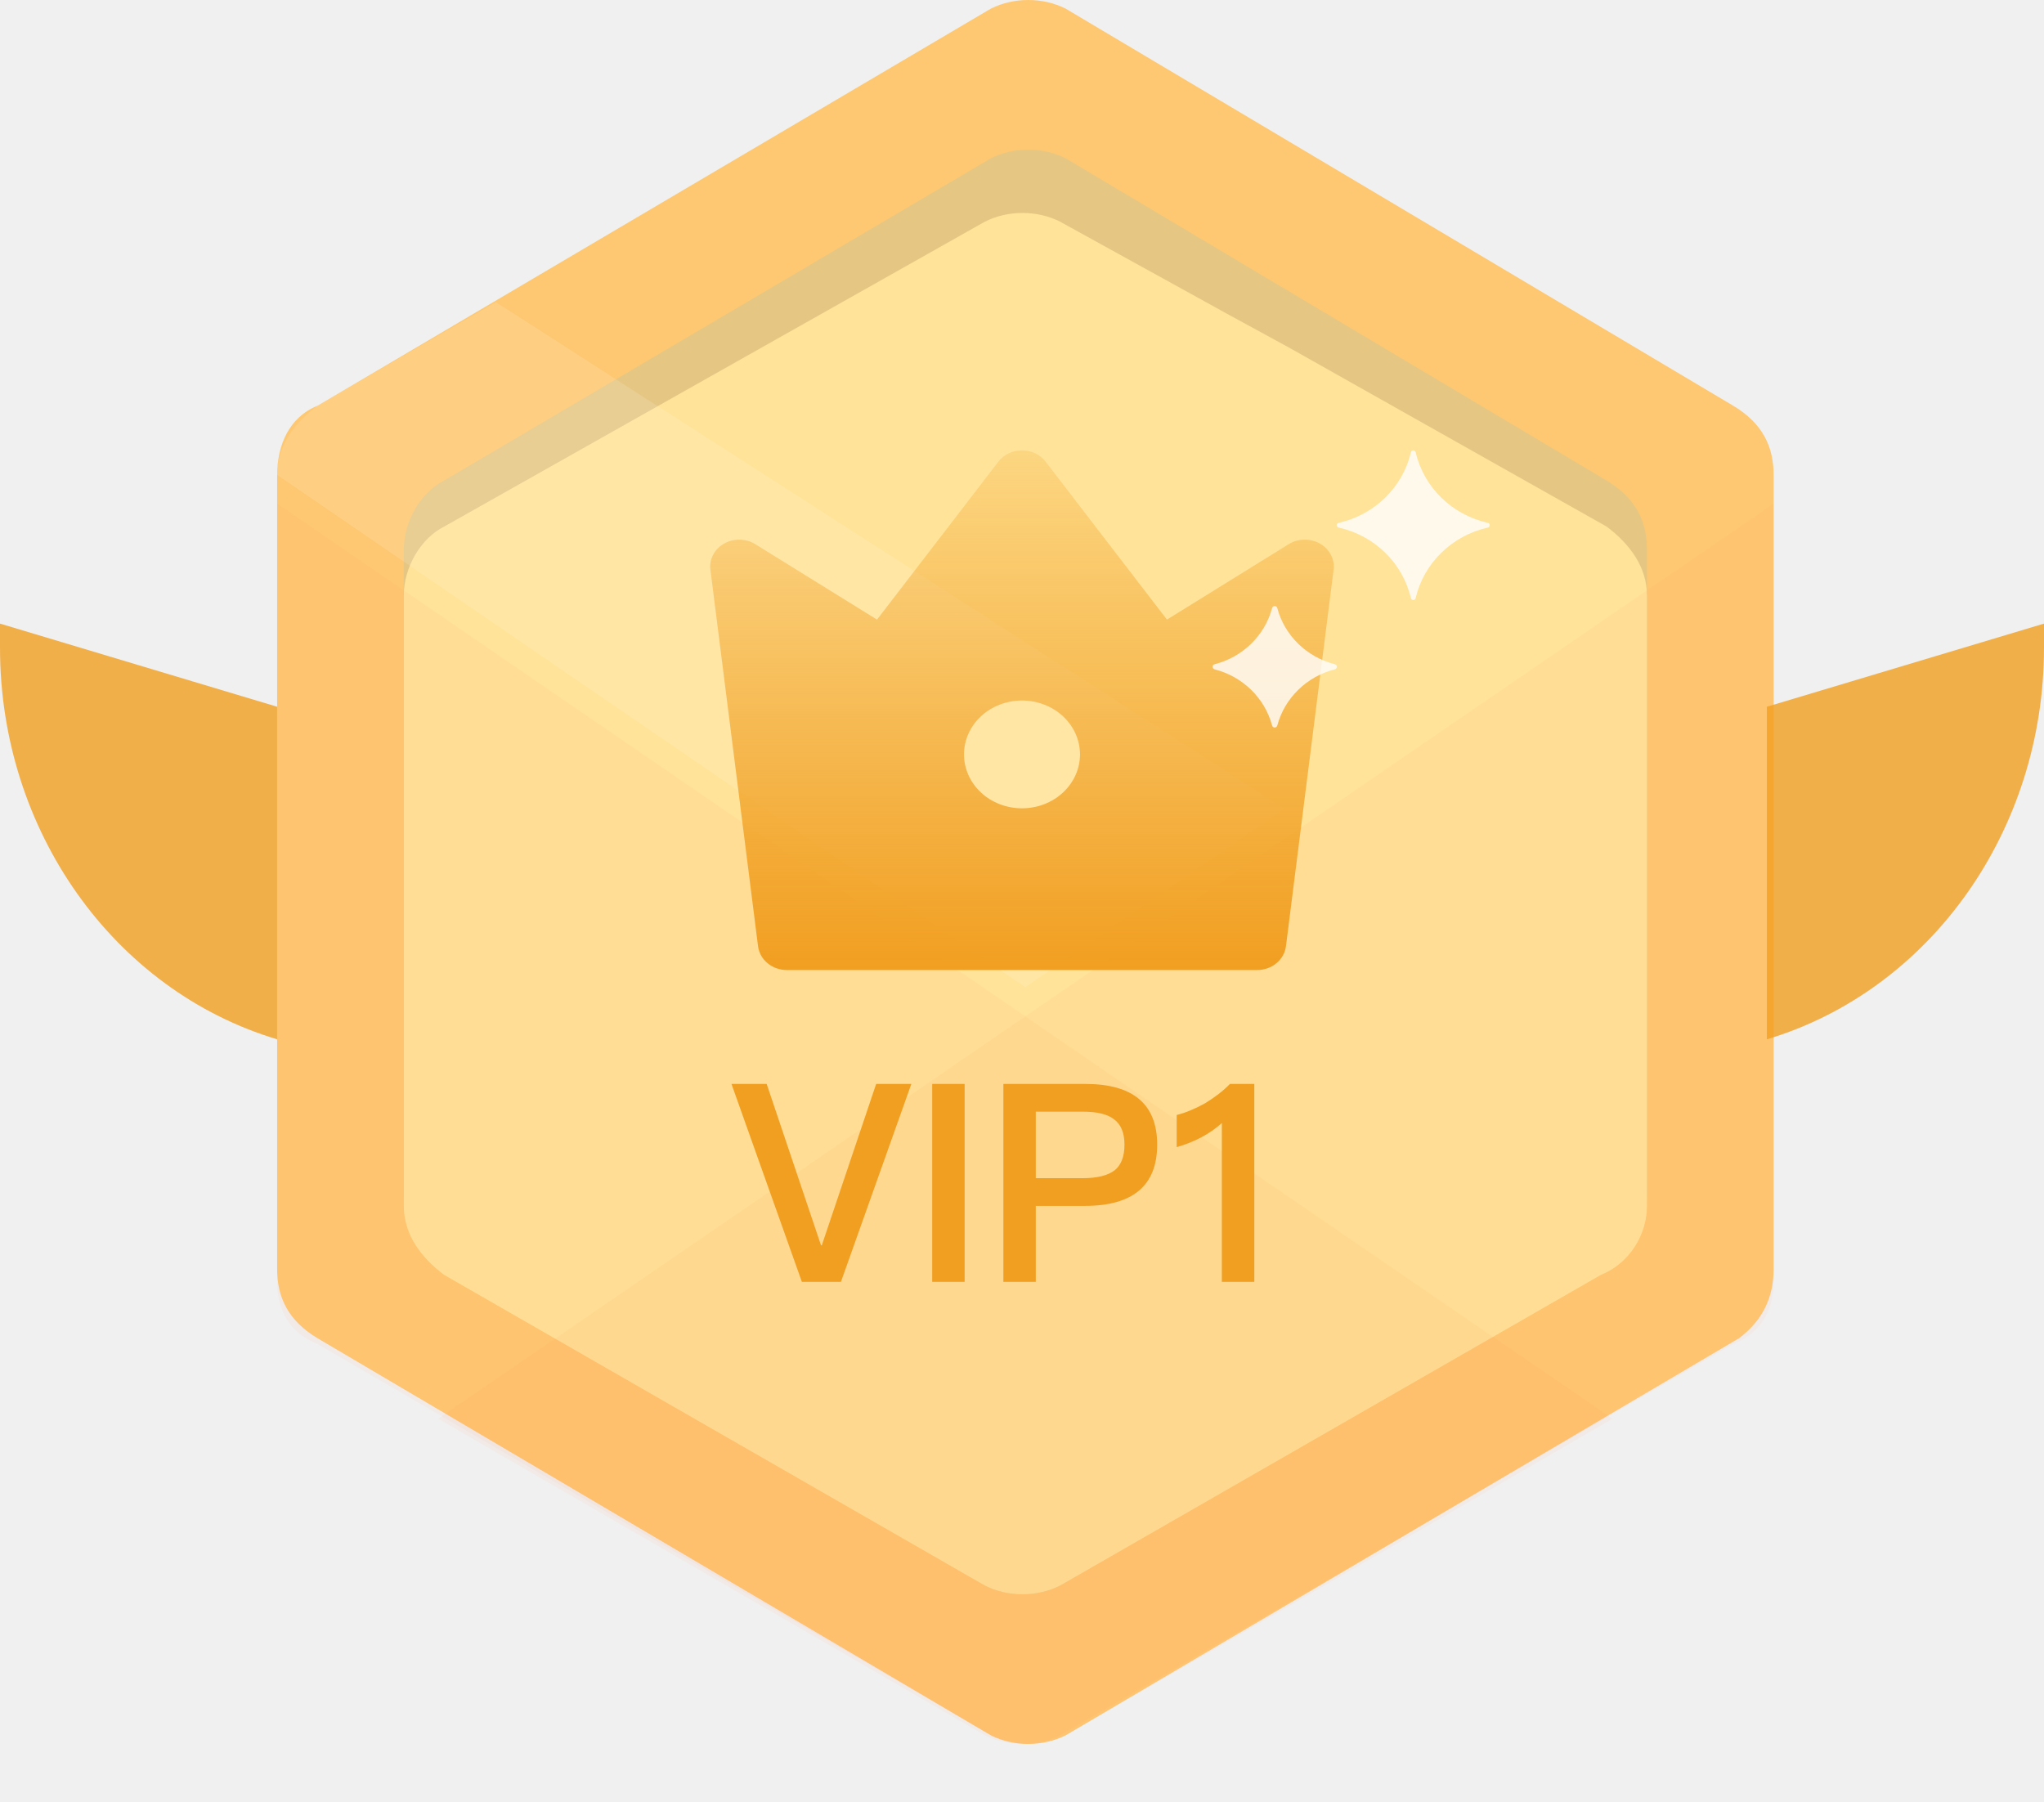
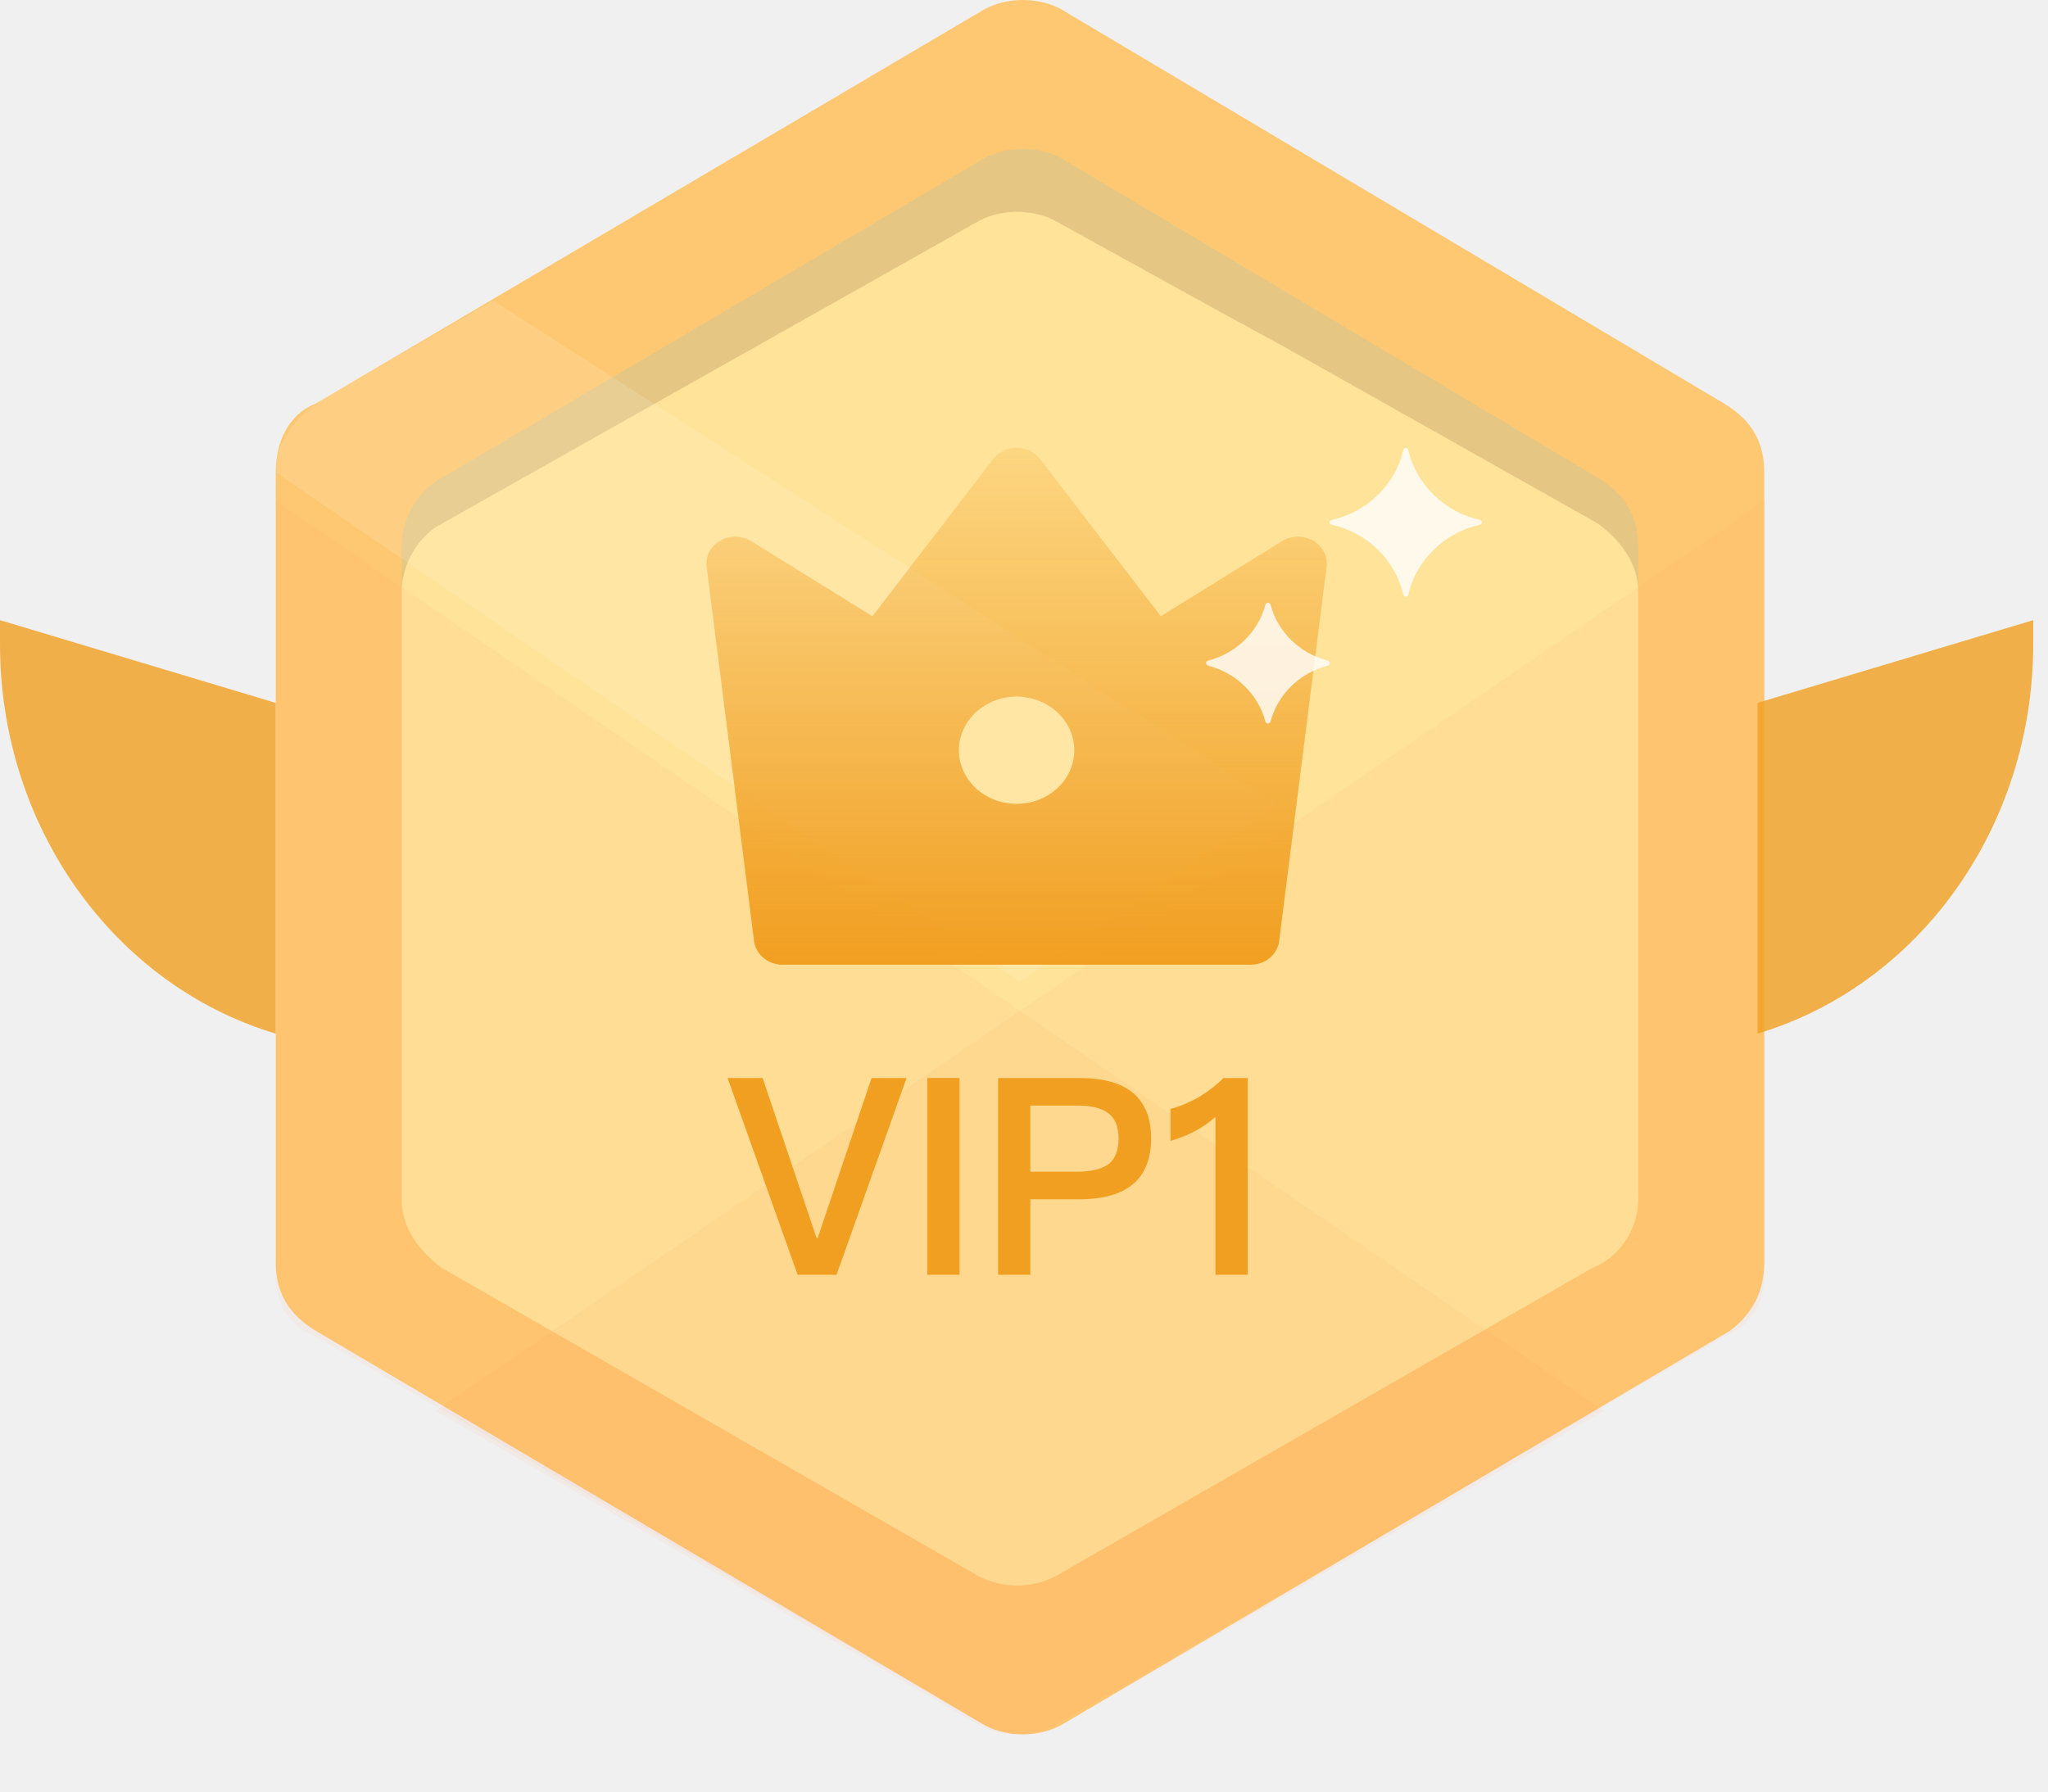
- <svg xmlns="http://www.w3.org/2000/svg" width="59" height="52" viewBox="0 0 59 52" fill="none">
-   <path d="M51.195 36.633V13.706C51.195 12.875 50.863 12.211 50.032 11.713L30.76 0.249C30.096 -0.083 29.265 -0.083 28.601 0.249L9.163 11.713C8.332 12.045 8 12.875 8 13.706V36.633C8 37.463 8.332 38.128 9.163 38.626L28.601 50.09C29.265 50.422 30.096 50.422 30.76 50.09L50.198 38.626C50.863 38.128 51.195 37.463 51.195 36.633Z" fill="#FEC872" />
-   <path d="M47.54 34.473V15.866C47.54 15.035 47.208 14.371 46.377 13.872L30.76 4.569C30.096 4.236 29.265 4.236 28.601 4.569L12.818 13.872C12.153 14.204 11.655 15.035 11.655 15.866V34.473C11.655 35.303 11.987 35.968 12.818 36.466L28.434 45.77C29.099 46.102 29.93 46.102 30.594 45.77L46.211 36.466C47.041 35.968 47.54 35.303 47.54 34.473Z" fill="#E5C783" />
-   <path d="M47.54 34.805V17.195C47.54 16.364 47.041 15.7 46.377 15.201L37.24 10.051L35.412 9.054L30.594 6.396C29.93 6.064 29.099 6.064 28.434 6.396L12.818 15.201C12.153 15.534 11.655 16.364 11.655 17.195V34.805C11.655 35.636 12.153 36.3 12.818 36.799L28.434 45.77C29.099 46.102 29.93 46.102 30.594 45.77L46.211 36.799C47.041 36.467 47.54 35.636 47.54 34.805Z" fill="#FFE399" />
-   <path opacity="0.05" d="M8 14.537V36.965C8 37.795 8.332 38.46 9.163 38.792L28.601 50.09C29.265 50.422 30.096 50.422 30.76 50.09L46.543 40.952L8 14.537Z" fill="#FF6D32" />
-   <path opacity="0.12" d="M14.313 8.722L9.163 11.713C8.498 12.211 8 12.875 8 13.706L29.597 28.492L37.074 23.342L14.313 8.722Z" fill="white" />
-   <path opacity="0.05" d="M51.195 14.537V36.965C51.195 37.795 50.863 38.46 50.032 38.792L30.594 50.09C29.93 50.422 29.099 50.422 28.434 50.09L12.652 40.952L51.195 14.537Z" fill="#FF6D32" />
-   <path d="M21.8 15.707L25.315 17.885L28.819 13.326C28.896 13.225 28.998 13.143 29.117 13.086C29.235 13.03 29.367 13 29.5 13C29.633 13 29.765 13.03 29.883 13.086C30.002 13.143 30.104 13.225 30.181 13.326L33.684 17.885L37.2 15.707C37.333 15.625 37.488 15.579 37.648 15.577C37.808 15.574 37.965 15.614 38.101 15.692C38.237 15.769 38.347 15.882 38.416 16.015C38.486 16.149 38.513 16.299 38.494 16.446L37.119 27.313C37.095 27.502 36.997 27.677 36.844 27.803C36.691 27.93 36.493 28 36.288 28H22.712C22.507 28 22.309 27.93 22.156 27.803C22.003 27.677 21.905 27.502 21.881 27.313L20.506 16.445C20.487 16.298 20.514 16.148 20.584 16.015C20.654 15.881 20.763 15.769 20.899 15.692C21.035 15.614 21.193 15.574 21.352 15.577C21.512 15.58 21.667 15.625 21.8 15.707ZM29.5 23.332C29.944 23.332 30.37 23.168 30.683 22.876C30.997 22.584 31.174 22.188 31.174 21.776C31.174 21.363 30.997 20.967 30.683 20.675C30.37 20.384 29.944 20.22 29.5 20.22C29.056 20.22 28.63 20.384 28.316 20.675C28.003 20.967 27.826 21.363 27.826 21.776C27.826 22.188 28.003 22.584 28.316 22.876C28.63 23.168 29.056 23.332 29.5 23.332Z" fill="url(#paint0_linear_5035_16255)" />
-   <path opacity="0.8" d="M42.944 15.091C41.91 14.86 41.099 14.067 40.864 13.058C40.843 12.981 40.742 12.981 40.724 13.058C40.489 14.067 39.675 14.86 38.644 15.091C38.564 15.111 38.564 15.209 38.644 15.229C39.678 15.46 40.489 16.253 40.724 17.262C40.745 17.339 40.846 17.339 40.864 17.262C41.099 16.253 41.913 15.46 42.944 15.229C43.019 15.209 43.019 15.106 42.944 15.091ZM38.528 19.173C37.719 18.968 37.078 18.343 36.869 17.552C36.848 17.475 36.742 17.475 36.719 17.552C36.51 18.343 35.869 18.968 35.06 19.173C34.98 19.193 34.98 19.296 35.06 19.321C35.869 19.526 36.51 20.151 36.719 20.942C36.74 21.019 36.846 21.019 36.869 20.942C37.078 20.151 37.719 19.526 38.528 19.321C38.608 19.296 38.608 19.193 38.528 19.173Z" fill="white" />
-   <path d="M21.114 31.288H22.13L23.698 35.944H23.722L25.29 31.288H26.306L24.274 37H23.146L21.114 31.288ZM26.908 31.288H27.844V37H26.908V31.288ZM28.962 31.288H31.33C32.706 31.288 33.402 31.872 33.402 33.04C33.402 34.216 32.706 34.808 31.314 34.808H29.898V37H28.962V31.288ZM29.898 32.088V34.008H31.258C31.674 34.008 31.978 33.928 32.17 33.784C32.362 33.632 32.458 33.384 32.458 33.04C32.458 32.696 32.354 32.456 32.162 32.312C31.97 32.16 31.666 32.088 31.258 32.088H29.898ZM35.501 31.288H36.205V37H35.269V32.416C34.925 32.728 34.492 32.96 33.965 33.112V32.184C34.221 32.12 34.492 32.008 34.781 31.848C35.069 31.672 35.309 31.488 35.501 31.288Z" fill="#F19F21" />
-   <path opacity="0.8" d="M0 18L8 20.4V30C3.27 28.581 0 23.962 0 18.699V18Z" fill="#F19F21" />
-   <path opacity="0.8" d="M59 18L51 20.4V30C55.73 28.581 59 23.962 59 18.699V18Z" fill="#F19F21" />
+ <svg xmlns="http://www.w3.org/2000/svg" width="32" height="28" viewBox="0 0 32 28" fill="none">
+   <path d="M27.567 19.725V7.38C27.567 6.933 27.388 6.575 26.94 6.307L16.563 0.134C16.206 -0.045 15.758 -0.045 15.4 0.134L4.934 6.307C4.487 6.486 4.308 6.933 4.308 7.38V19.725C4.308 20.172 4.487 20.53 4.934 20.799L15.4 26.971C15.758 27.15 16.206 27.15 16.563 26.971L27.03 20.799C27.388 20.53 27.567 20.172 27.567 19.725Z" fill="#FEC872" />
+   <path d="M25.598 18.562V8.543C25.598 8.096 25.419 7.738 24.972 7.469L16.563 2.46C16.206 2.281 15.758 2.281 15.4 2.46L6.902 7.469C6.544 7.648 6.276 8.096 6.276 8.543V18.562C6.276 19.009 6.455 19.367 6.902 19.636L15.311 24.645C15.669 24.824 16.116 24.824 16.474 24.645L24.883 19.636C25.33 19.367 25.598 19.009 25.598 18.562Z" fill="#E5C783" />
+   <path d="M25.598 18.741V9.259C25.598 8.812 25.33 8.454 24.972 8.185L20.052 5.412L19.068 4.876L16.474 3.444C16.116 3.265 15.669 3.265 15.311 3.444L6.902 8.185C6.544 8.364 6.276 8.812 6.276 9.259V18.741C6.276 19.189 6.544 19.547 6.902 19.815L15.311 24.645C15.669 24.824 16.116 24.824 16.474 24.645L24.883 19.815C25.33 19.636 25.598 19.189 25.598 18.741Z" fill="#FFE399" />
+   <path opacity="0.05" d="M4.308 7.828V19.904C4.308 20.352 4.487 20.709 4.934 20.888L15.4 26.971C15.758 27.15 16.206 27.15 16.563 26.971L25.062 22.051L4.308 7.828Z" fill="#FF6D32" />
+   <path opacity="0.12" d="M7.707 4.697L4.934 6.307C4.576 6.575 4.308 6.933 4.308 7.38L15.937 15.342L19.963 12.569L7.707 4.697Z" fill="white" />
+   <path opacity="0.05" d="M27.567 7.828V19.904C27.567 20.352 27.388 20.709 26.94 20.888L16.474 26.971C16.116 27.15 15.669 27.15 15.311 26.971L6.812 22.051L27.567 7.828Z" fill="#FF6D32" />
+   <path d="M11.739 8.458L13.631 9.631L15.518 7.176C15.559 7.121 15.614 7.077 15.678 7.046C15.742 7.016 15.813 7 15.885 7C15.956 7 16.027 7.016 16.091 7.046C16.155 7.077 16.21 7.121 16.251 7.176L18.138 9.631L20.03 8.458C20.102 8.413 20.186 8.389 20.272 8.387C20.358 8.386 20.443 8.408 20.516 8.449C20.589 8.491 20.648 8.552 20.686 8.624C20.723 8.696 20.738 8.776 20.728 8.856L19.987 14.707C19.974 14.809 19.922 14.903 19.839 14.971C19.757 15.039 19.65 15.077 19.54 15.077H12.229C12.119 15.077 12.012 15.039 11.93 14.971C11.848 14.903 11.795 14.809 11.782 14.707L11.041 8.855C11.031 8.776 11.046 8.695 11.084 8.623C11.121 8.552 11.18 8.491 11.254 8.449C11.327 8.408 11.411 8.386 11.497 8.388C11.583 8.389 11.667 8.413 11.739 8.458ZM15.885 12.563C16.124 12.563 16.353 12.475 16.522 12.318C16.691 12.161 16.786 11.948 16.786 11.725C16.786 11.503 16.691 11.29 16.522 11.133C16.353 10.976 16.124 10.887 15.885 10.887C15.646 10.887 15.416 10.976 15.247 11.133C15.078 11.29 14.983 11.503 14.983 11.725C14.983 11.948 15.078 12.161 15.247 12.318C15.416 12.475 15.646 12.563 15.885 12.563Z" fill="url(#paint0_linear_6525_24664)" />
+   <path opacity="0.8" d="M23.124 8.126C22.567 8.002 22.13 7.574 22.004 7.031C21.992 6.99 21.938 6.99 21.928 7.031C21.802 7.574 21.363 8.002 20.808 8.126C20.765 8.137 20.765 8.189 20.808 8.2C21.365 8.324 21.802 8.752 21.928 9.295C21.94 9.337 21.994 9.337 22.004 9.295C22.13 8.752 22.569 8.324 23.124 8.2C23.164 8.189 23.164 8.134 23.124 8.126ZM20.746 10.324C20.31 10.213 19.965 9.877 19.852 9.451C19.841 9.41 19.784 9.41 19.772 9.451C19.659 9.877 19.314 10.213 18.878 10.324C18.835 10.335 18.835 10.39 18.878 10.404C19.314 10.514 19.659 10.851 19.772 11.277C19.783 11.318 19.84 11.318 19.852 11.277C19.965 10.851 20.31 10.514 20.746 10.404C20.789 10.39 20.789 10.335 20.746 10.324Z" fill="white" />
+   <path d="M11.369 16.848H11.916L12.761 19.355H12.774L13.618 16.848H14.165L13.071 19.923H12.463L11.369 16.848Z" fill="#F19F21" />
+   <path d="M14.489 16.848H14.993V19.923H14.489V16.848Z" fill="#F19F21" />
+   <path d="M15.595 16.848H16.87C17.611 16.848 17.986 17.162 17.986 17.791C17.986 18.424 17.611 18.743 16.862 18.743H16.099V19.923H15.595V16.848ZM16.099 17.278V18.312H16.831C17.055 18.312 17.219 18.269 17.323 18.192C17.426 18.11 17.478 17.976 17.478 17.791C17.478 17.606 17.422 17.477 17.318 17.399C17.215 17.317 17.051 17.278 16.831 17.278H16.099Z" fill="#F19F21" />
+   <path d="M19.116 16.848H19.495V19.923H18.991V17.455C18.806 17.623 18.573 17.748 18.289 17.83V17.33C18.427 17.296 18.573 17.235 18.728 17.149C18.883 17.054 19.012 16.955 19.116 16.848Z" fill="#F19F21" />
+   <path opacity="0.8" d="M4.72069e-05 9.692L4.308 10.985V16.154C1.761 15.39 4.72069e-05 12.902 4.72069e-05 10.069V9.692Z" fill="#F19F21" />
+   <path opacity="0.8" d="M31.769 9.692L27.462 10.985V16.154C30.009 15.39 31.769 12.902 31.769 10.069V9.692Z" fill="#F19F21" />
  <defs>
-     <linearGradient id="paint0_linear_5035_16255" x1="29.5" y1="13" x2="29.5" y2="28" gradientUnits="userSpaceOnUse">
+     <linearGradient id="paint0_linear_6525_24664" x1="15.885" y1="7" x2="15.885" y2="15.077" gradientUnits="userSpaceOnUse">
      <stop stop-color="#F19F21" stop-opacity="0.2" />
      <stop offset="1" stop-color="#F19F21" />
    </linearGradient>
  </defs>
</svg>
